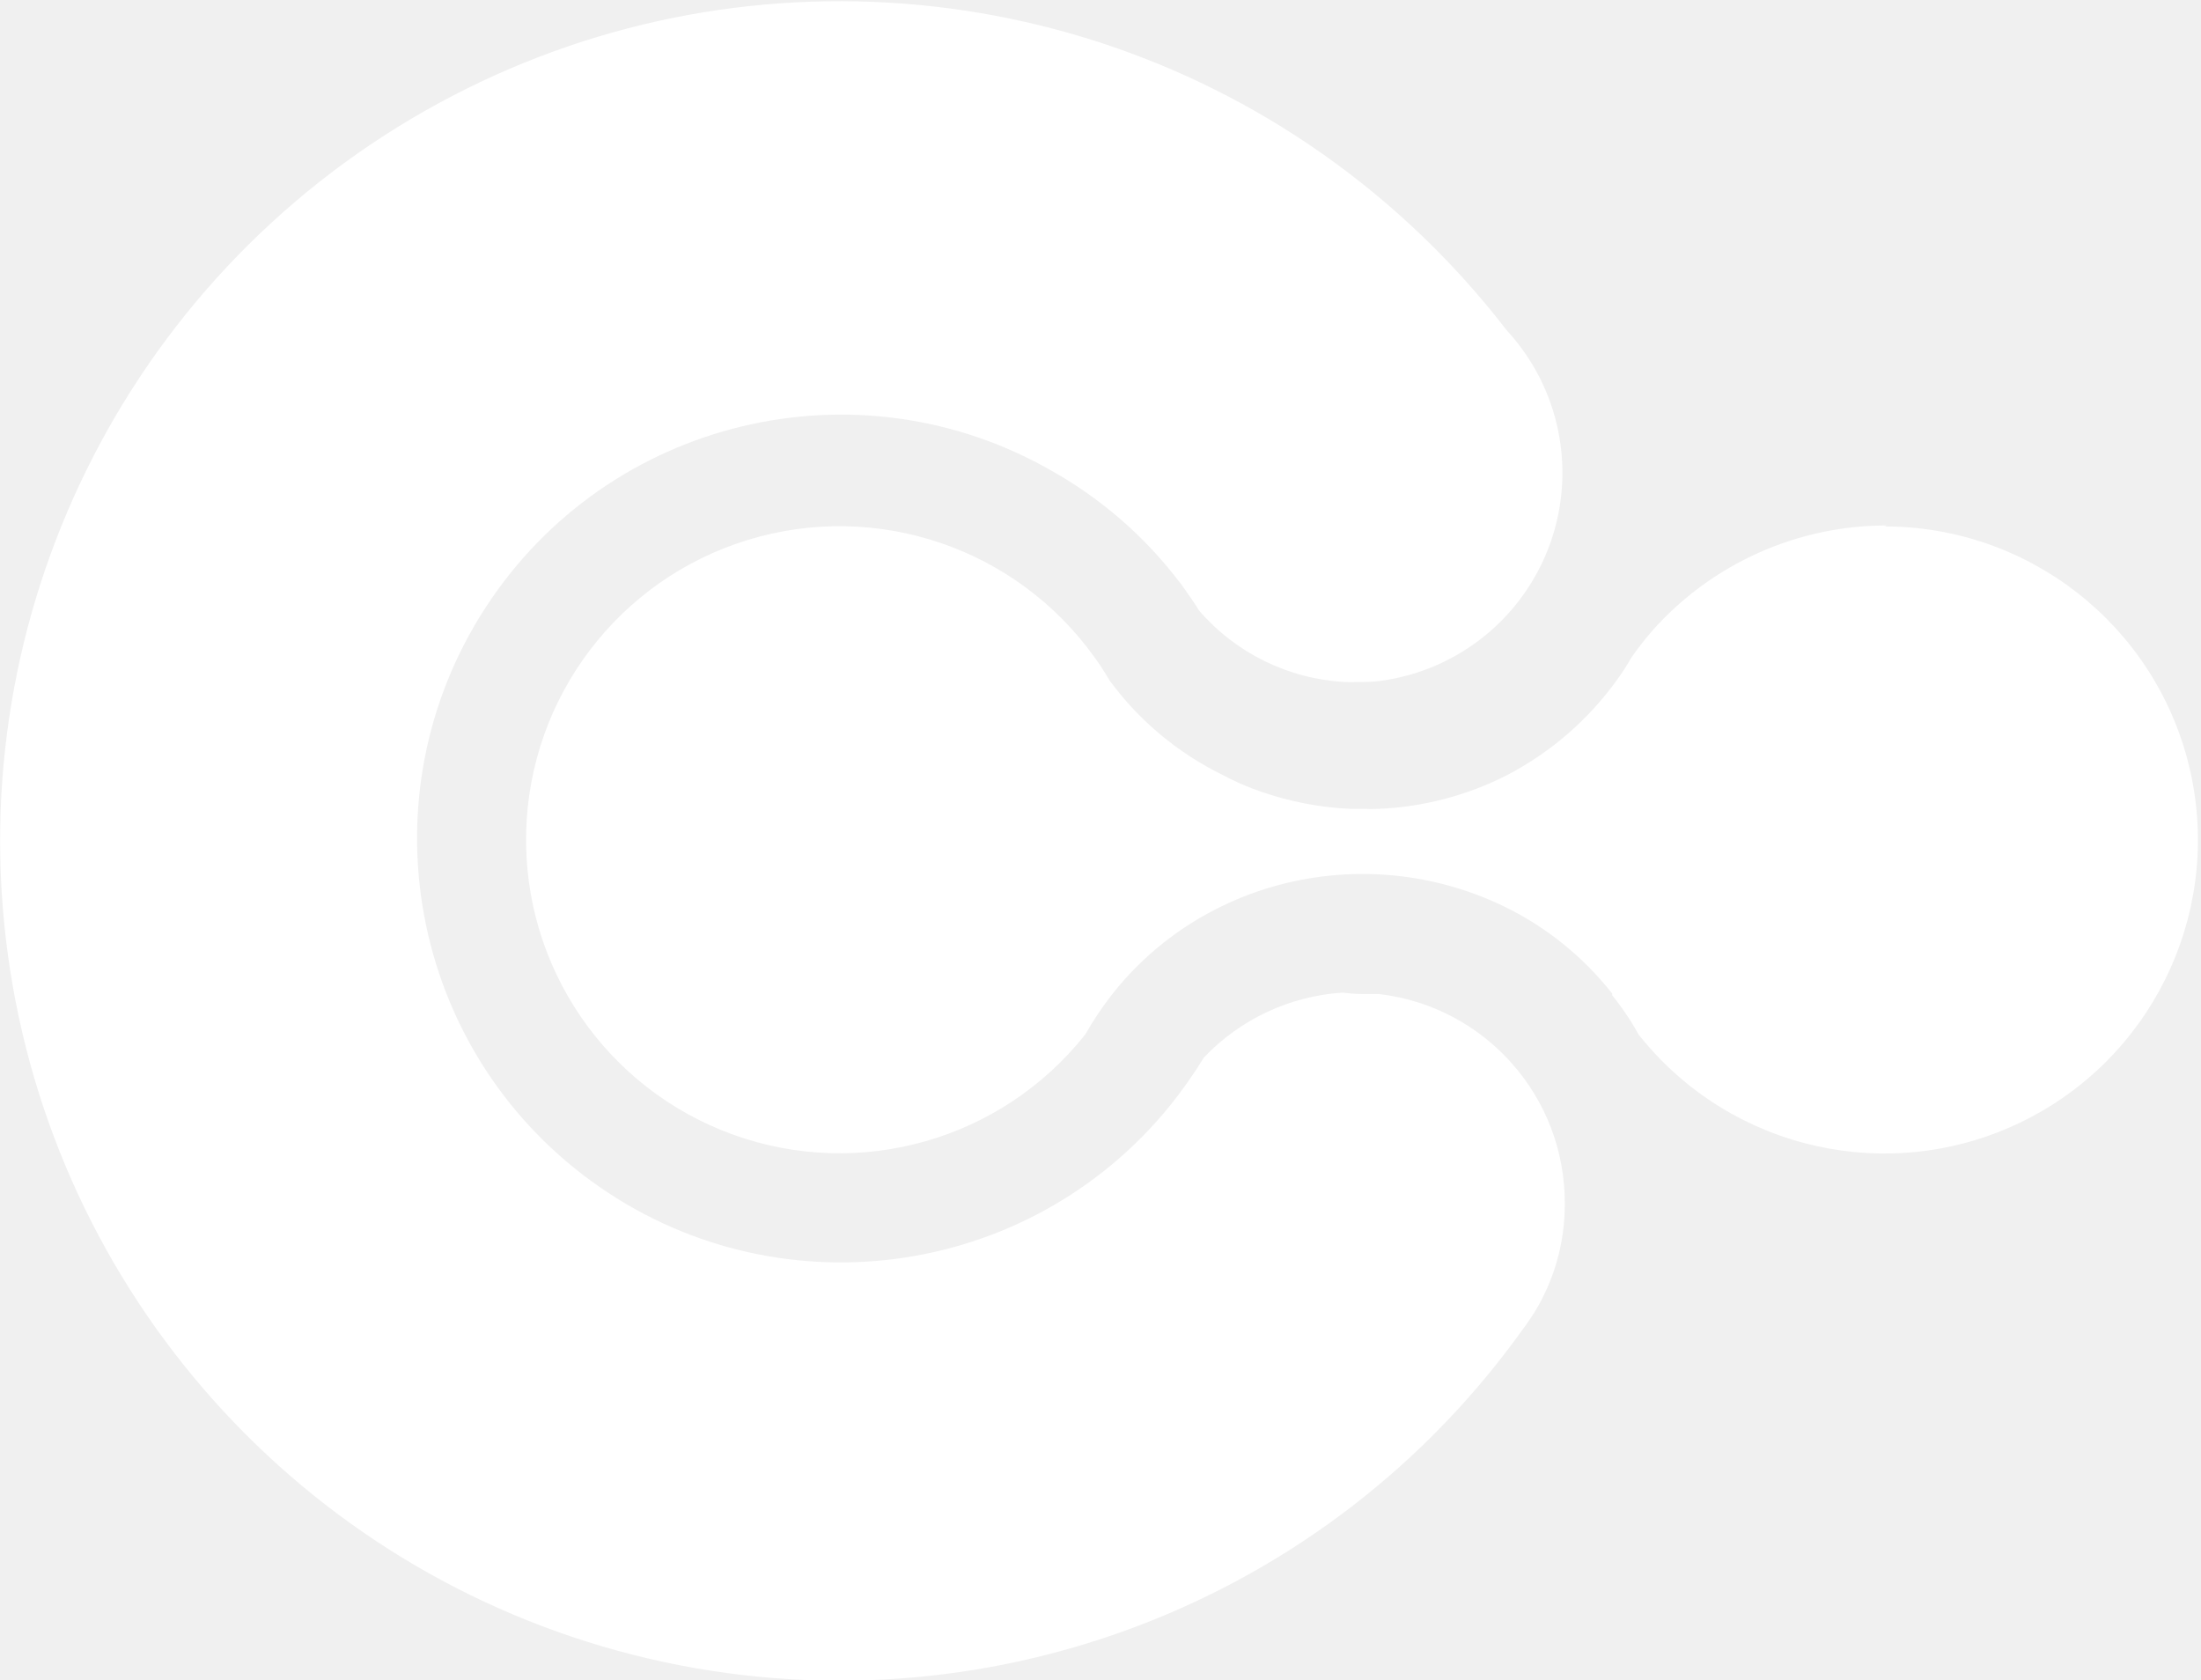
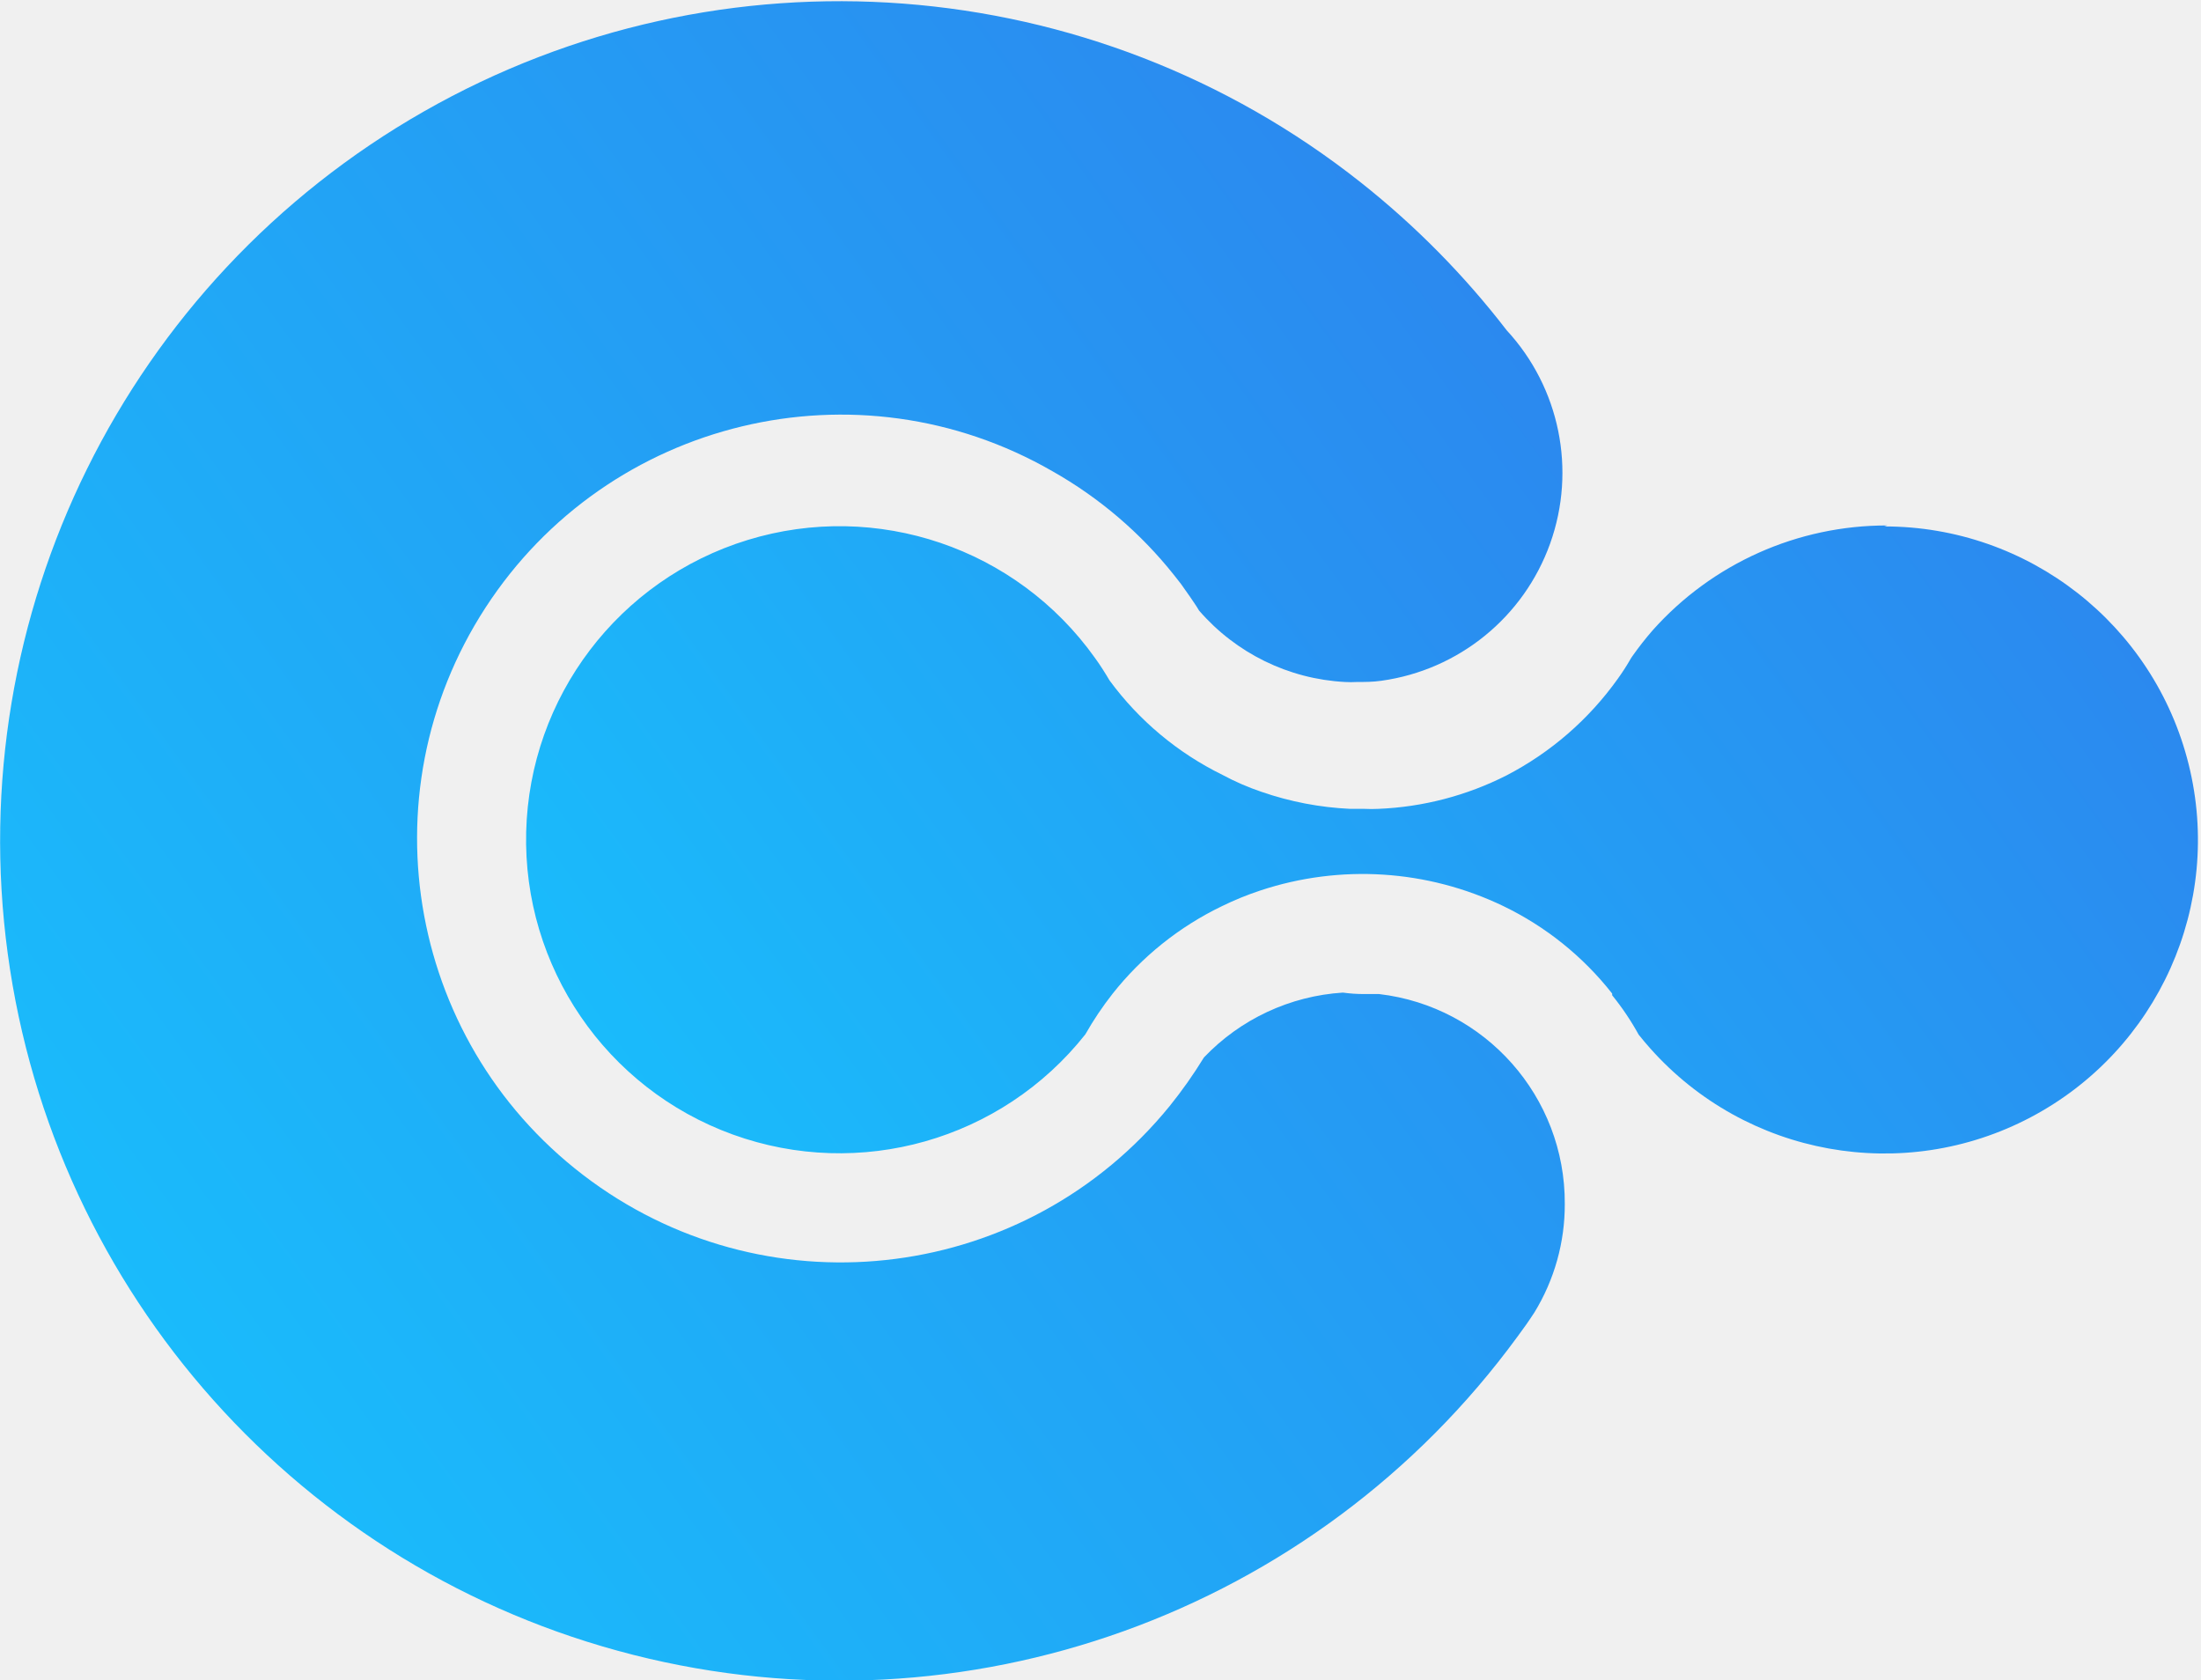
- <svg xmlns="http://www.w3.org/2000/svg" viewBox="0 0 90.57 69.12">
+ <svg xmlns="http://www.w3.org/2000/svg" xmlns:xlink="http://www.w3.org/1999/xlink" viewBox="0 0 90.57 69.12">
  <defs>
-     <style>.cls-1{fill:#fff;}</style>
+     <style>.cls-1{fill:url(#linear-gradient);}.cls-2{fill:url(#linear-gradient-2);}</style>
+     <linearGradient id="linear-gradient" x1="6.6" y1="54.87" x2="62.57" y2="14.21" gradientUnits="userSpaceOnUse">
+       <stop offset="0" stop-color="#1abbfb" />
+       <stop offset="1" stop-color="#2b89ef" />
+     </linearGradient>
+     <linearGradient id="linear-gradient-2" x1="31.57" y1="52.35" x2="80.66" y2="16.68" xlink:href="#linear-gradient" />
  </defs>
  <g id="Layer_2" data-name="Layer 2">
    <g id="Layer_1-2" data-name="Layer 1">
      <path class="cls-1" d="M56.75,40.9h0c-.21,0-.41,0-.62,0a6.25,6.25,0,0,1-.87-.06h0a8.65,8.65,0,0,0-5.72,2.67s0,0,0,0a18.9,18.9,0,0,1-1.41,2h0a17.44,17.44,0,1,1-4.82-26.12,17.21,17.21,0,0,1,5,4.27,0,0,0,0,0,0,0l.29.37,0,0,.38.54c.12.18.25.36.36.55a8.53,8.53,0,0,0,6,2.94h0a4.18,4.18,0,0,0,.5,0c.33,0,.65,0,1-.05A8.64,8.64,0,0,0,62,13.59a35,35,0,0,0-6-6.08A34.55,34.55,0,1,0,62.44,55c.24-.32.48-.66.7-1l0,0a8.49,8.49,0,0,0,1.25-4.47A8.65,8.65,0,0,0,56.75,40.9Z" />
-       <path class="cls-1" d="M77.67,21.62A12.9,12.9,0,0,0,68,25.94,13.3,13.3,0,0,0,67.17,27l-.06.09a9.23,9.23,0,0,1-.54.84l0,0A12.94,12.94,0,0,1,62,31.9a12.8,12.8,0,0,1-5.28,1.38,5.43,5.43,0,0,1-.57,0h-.59a13,13,0,0,1-3.65-.7,10.45,10.45,0,0,1-1.61-.7A12.7,12.7,0,0,1,45.66,28c-.19-.32-.39-.64-.61-.94a12.9,12.9,0,1,0-.39,15.5v0a13.52,13.52,0,0,1,1.12-1.67h0a12.84,12.84,0,0,1,4.51-3.61,12.6,12.6,0,0,1,1.57-.64,13.36,13.36,0,0,1,10,.64,12.73,12.73,0,0,1,4.48,3.6l0,.07a10.93,10.93,0,0,1,1.09,1.62l0,0c.15.19.32.39.48.57a12.9,12.9,0,1,0,9.62-21.48Z" />
+       <path class="cls-2" d="M77.67,21.62A12.9,12.9,0,0,0,68,25.94,13.3,13.3,0,0,0,67.17,27l-.06.09a9.23,9.23,0,0,1-.54.84l0,0A12.94,12.94,0,0,1,62,31.9a12.8,12.8,0,0,1-5.28,1.38,5.43,5.43,0,0,1-.57,0h-.59a13,13,0,0,1-3.65-.7,10.45,10.45,0,0,1-1.61-.7A12.7,12.7,0,0,1,45.66,28c-.19-.32-.39-.64-.61-.94a12.9,12.9,0,1,0-.39,15.5v0a13.52,13.52,0,0,1,1.12-1.67h0a12.84,12.84,0,0,1,4.51-3.61,12.6,12.6,0,0,1,1.57-.64,13.36,13.36,0,0,1,10,.64,12.73,12.73,0,0,1,4.48,3.6l0,.07a10.93,10.93,0,0,1,1.09,1.62l0,0c.15.19.32.39.48.57a12.9,12.9,0,1,0,9.62-21.48Z" />
    </g>
  </g>
</svg>
